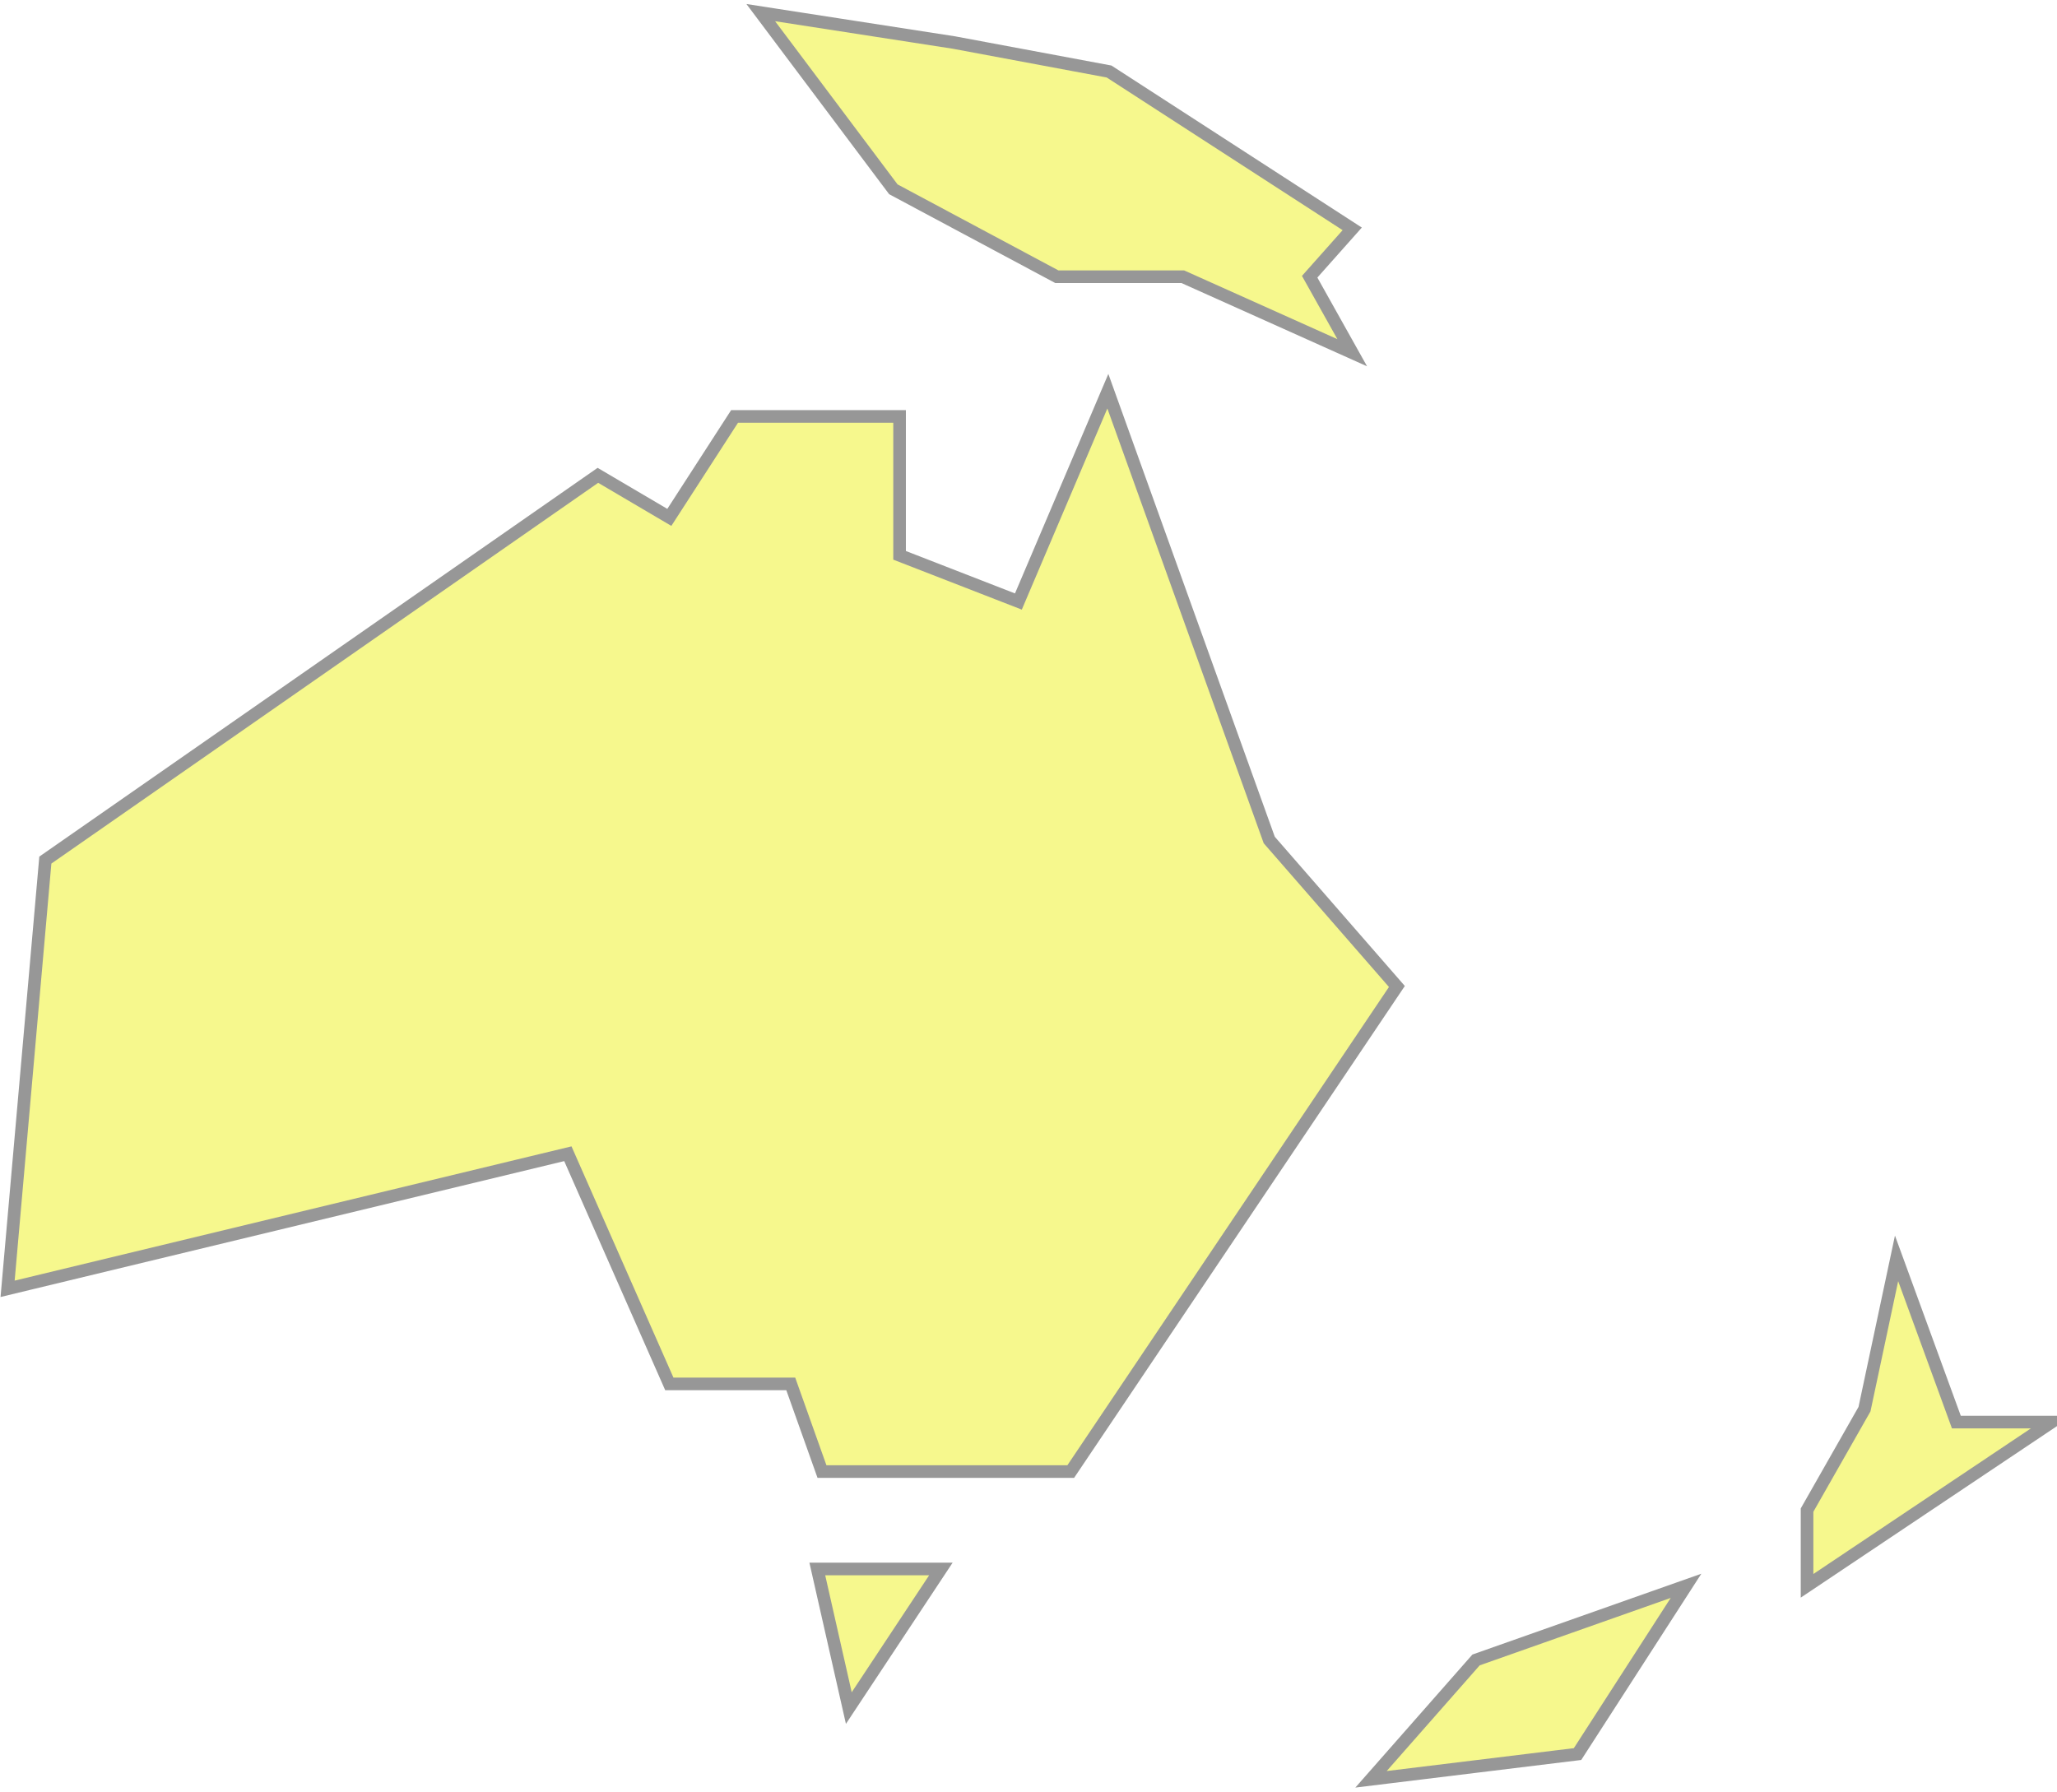
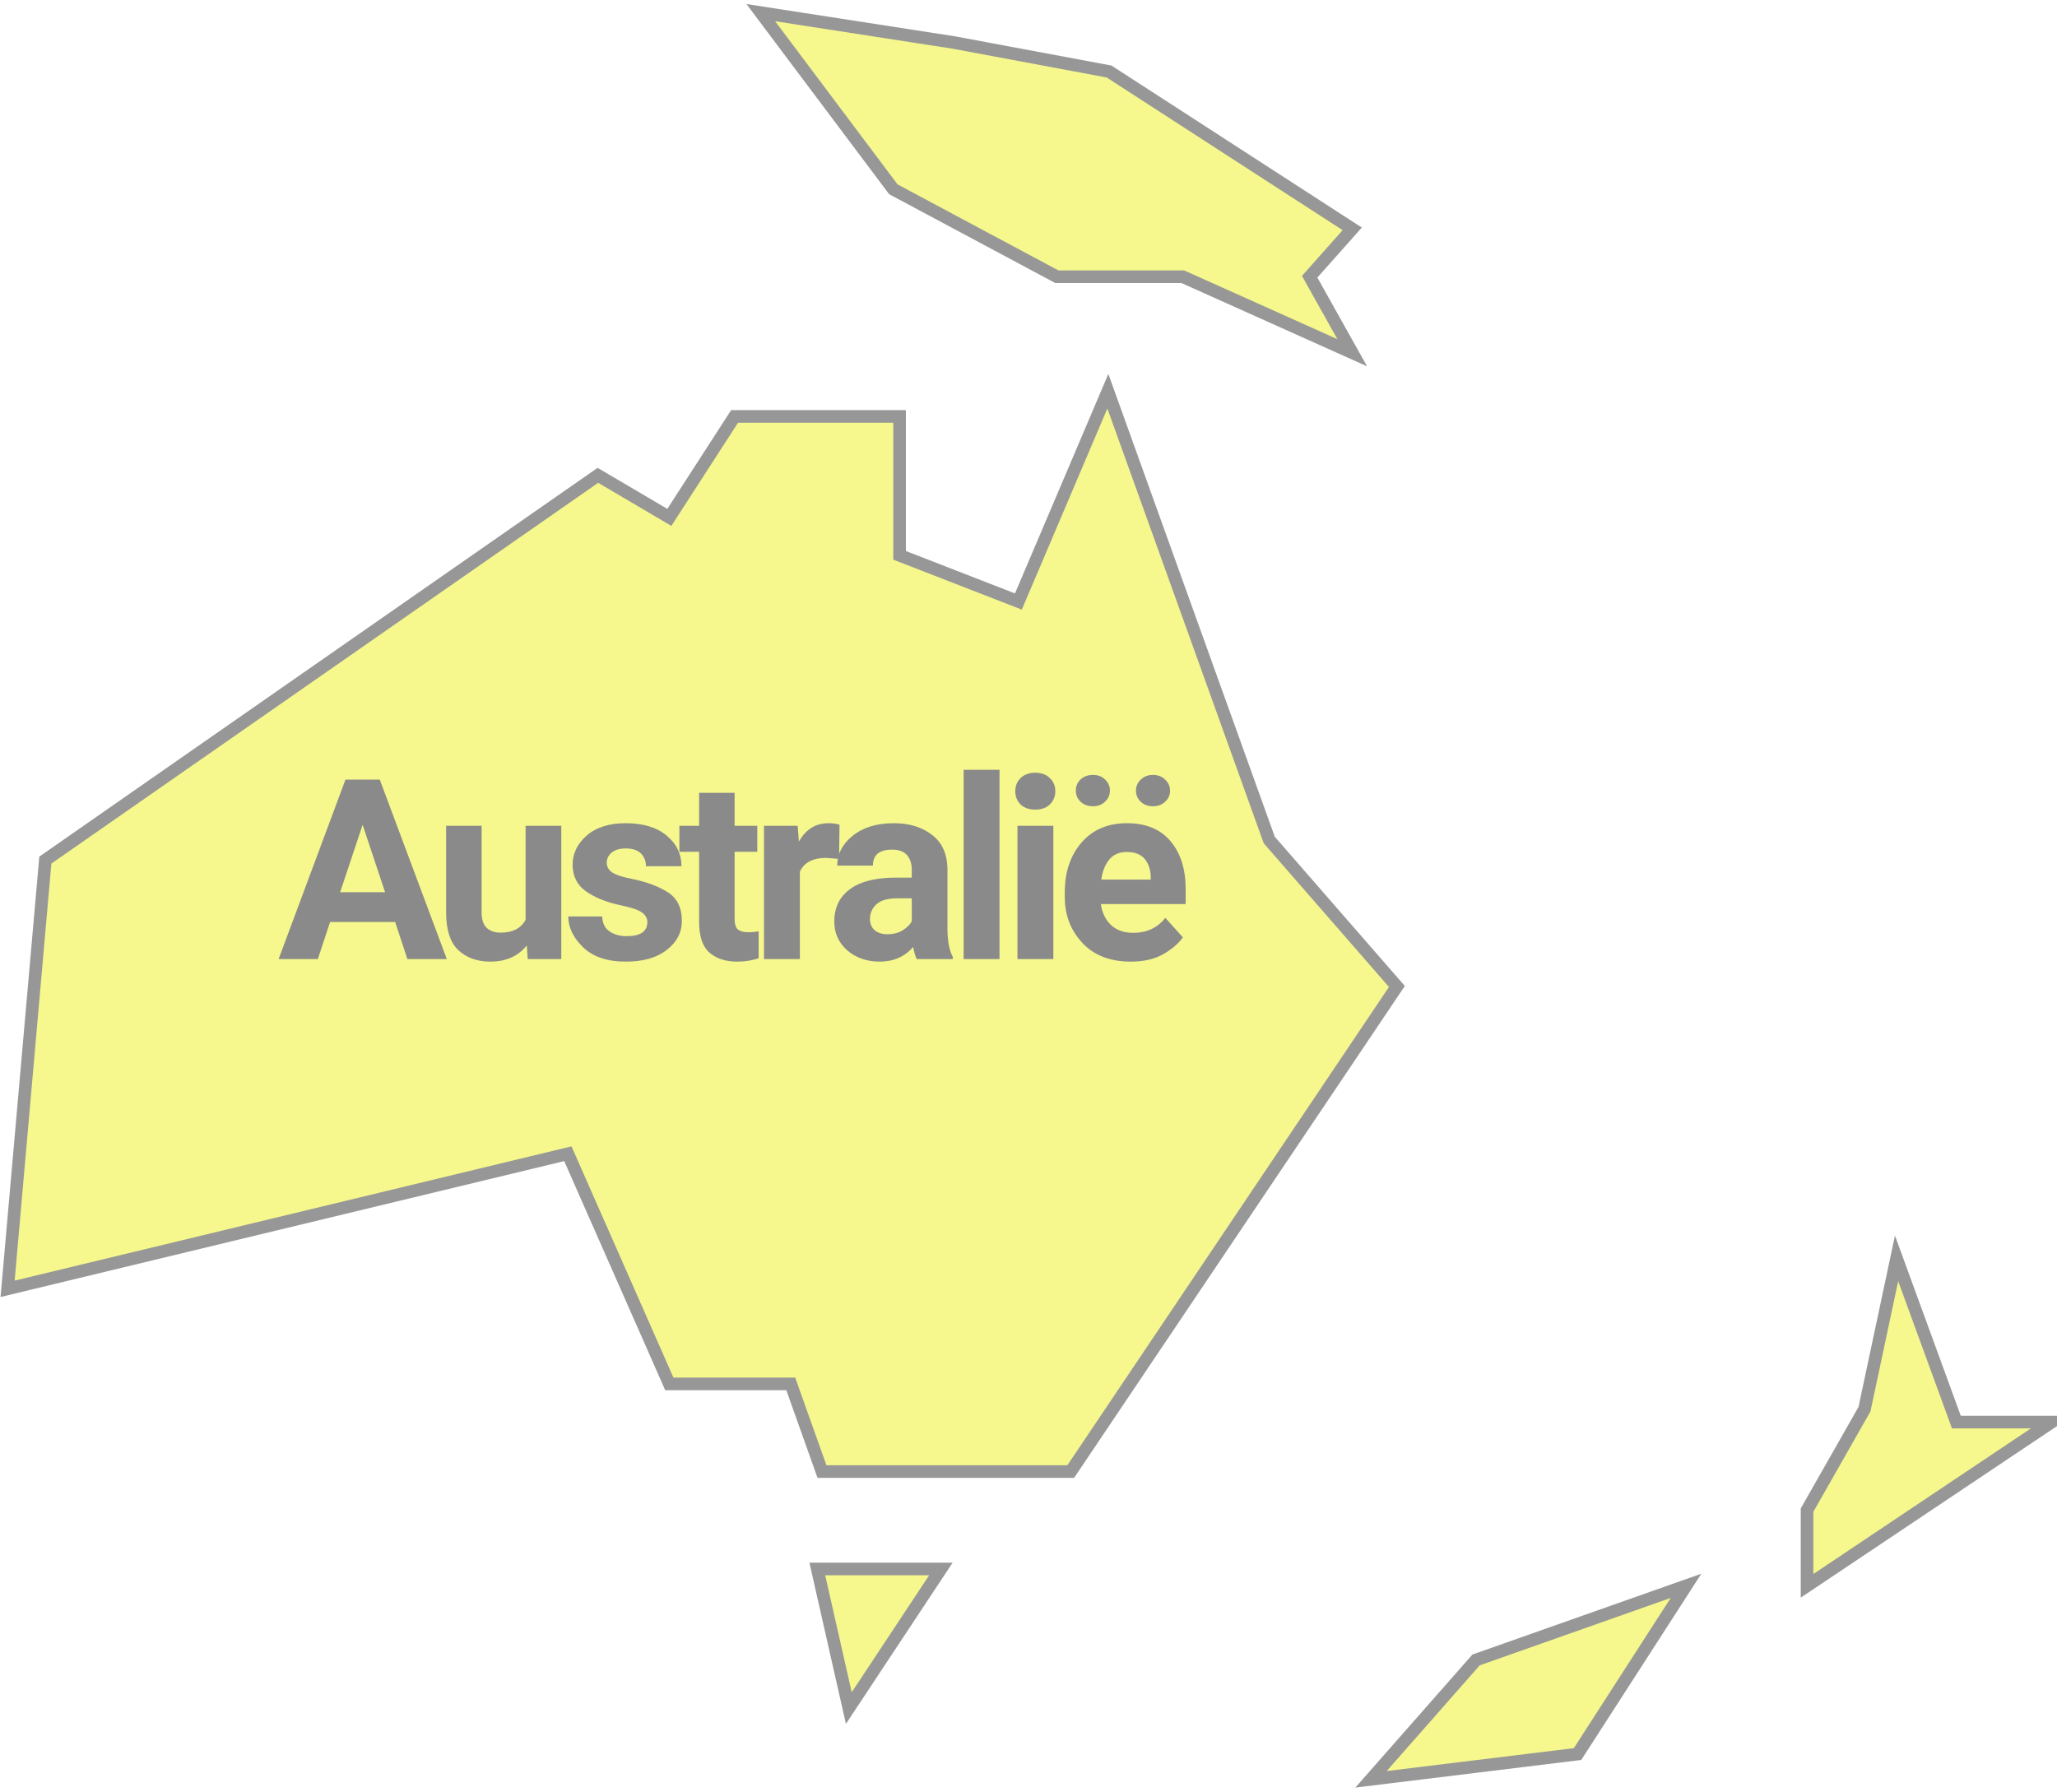
<svg xmlns="http://www.w3.org/2000/svg" width="163" height="142" viewBox="0 0 163 142">
-   <g fill="#F6F88D" fill-rule="evenodd" stroke="#979797" transform="translate(0 1)">
-     <polygon points=".602 101.131 3.593 67.157 47.378 36.667 53.039 40 58.209 32 71.284 32 71.284 43.006 80.699 46.667 87.788 30 100.577 65.565 110.692 77.173 84.847 115.613 65.135 115.613 62.661 108.667 53.039 108.667 44.998 90.427" />
-     <polygon points="64.765 123.333 74.557 123.333 67.262 134.355" />
-     <polygon points="108.642 140 116.965 130.541 133.604 124.667 125.006 138" />
-     <polygon points="143.194 124.667 143.194 118.667 147.745 110.669 150.287 98.718 155.026 111.692 162.577 111.692" />
-     <polygon points="60.284 0 70.79 14 83.747 20.929 93.728 20.929 107.153 26.952 103.78 20.929 107.153 17.136 87.885 4.667 75.584 2.369" />
+   <g fill="none" fill-rule="evenodd" transform="translate(0 1)">
+     <g fill="#F6F88D" stroke="#979797">
+       <polygon points=".602 101.131 3.593 67.157 47.378 36.667 53.039 40 58.209 32 71.284 32 71.284 43.006 80.699 46.667 87.788 30 100.577 65.565 110.692 77.173 84.847 115.613 65.135 115.613 62.661 108.667 53.039 108.667 44.998 90.427" />
+       <polygon points="64.765 123.333 74.557 123.333 67.262 134.355" />
+       <polygon points="108.642 140 116.965 130.541 133.604 124.667 125.006 138" />
+       <polygon points="143.194 124.667 143.194 118.667 147.745 110.669 150.287 98.718 155.026 111.692 162.577 111.692" />
+       <polygon points="60.284 0 70.79 14 83.747 20.929 93.728 20.929 107.153 26.952 103.78 20.929 107.153 17.136 87.885 4.667 75.584 2.369" />
+     </g>
+     <text fill="#8A8A8A" font-family="Roboto-Bold, Roboto" font-size="20" font-weight="bold" letter-spacing="-1.038">
+       <tspan x="22" y="75">Australië</tspan>
+     </text>
  </g>
</svg>
